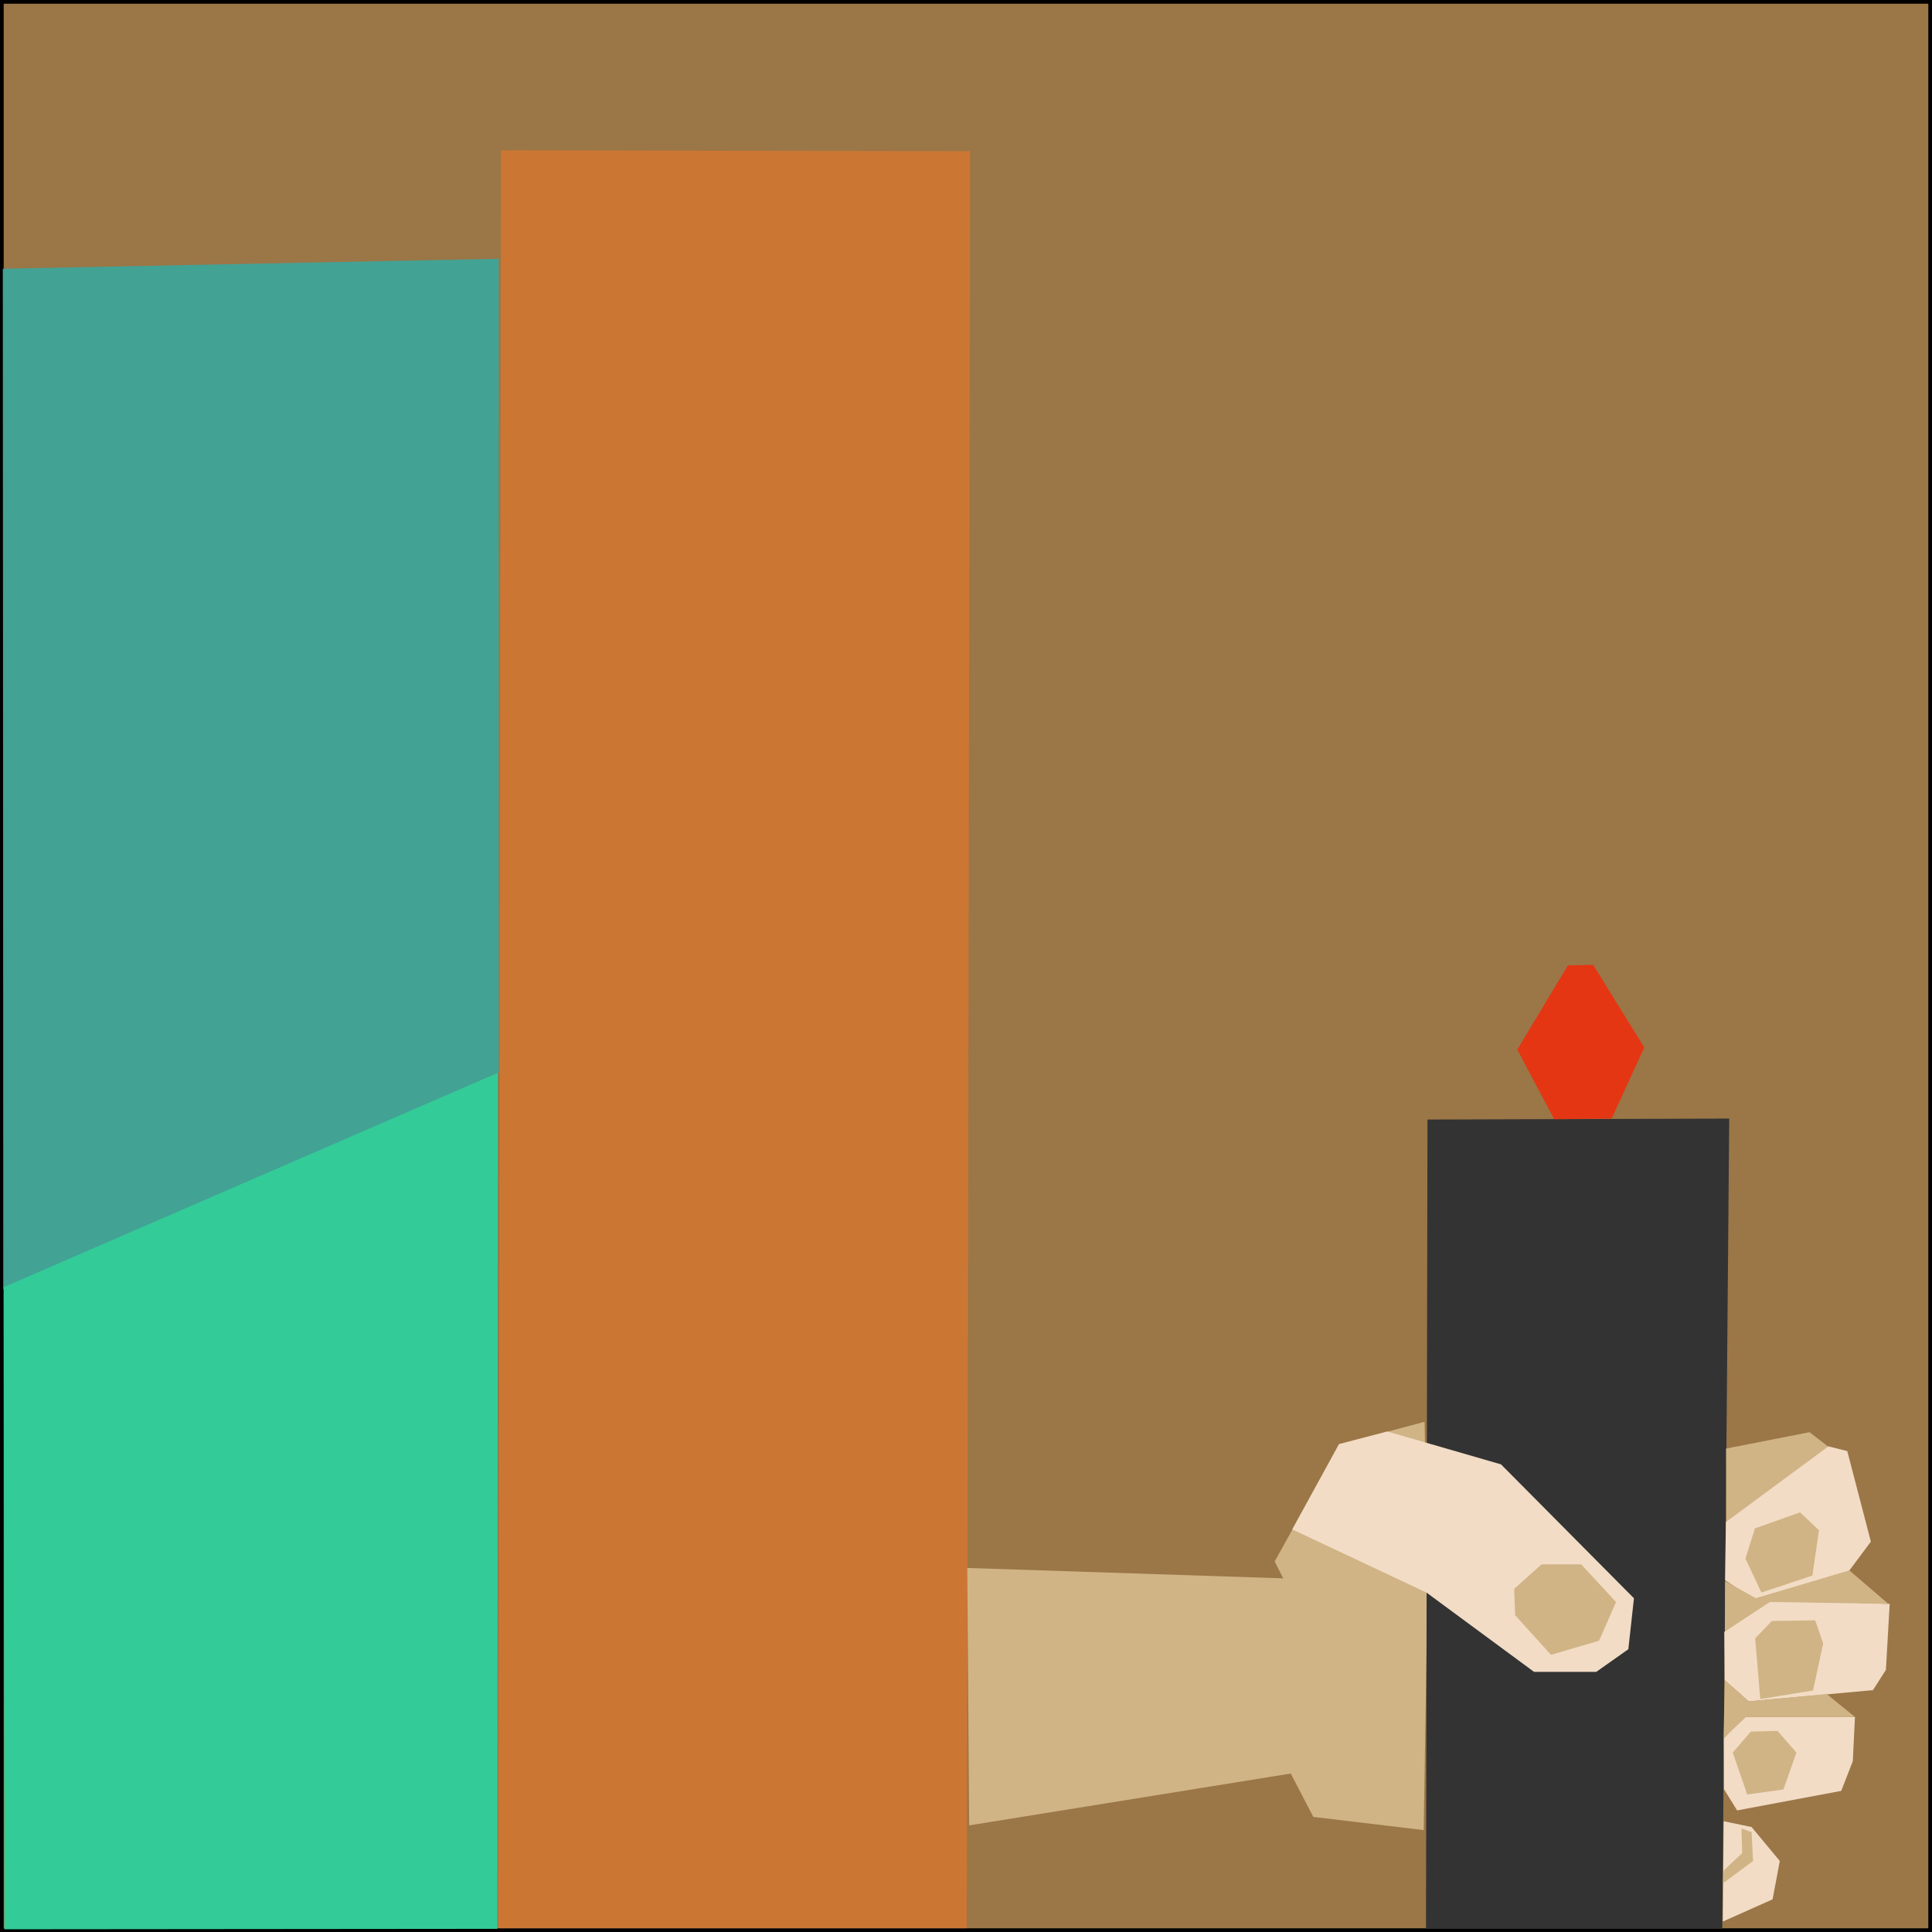
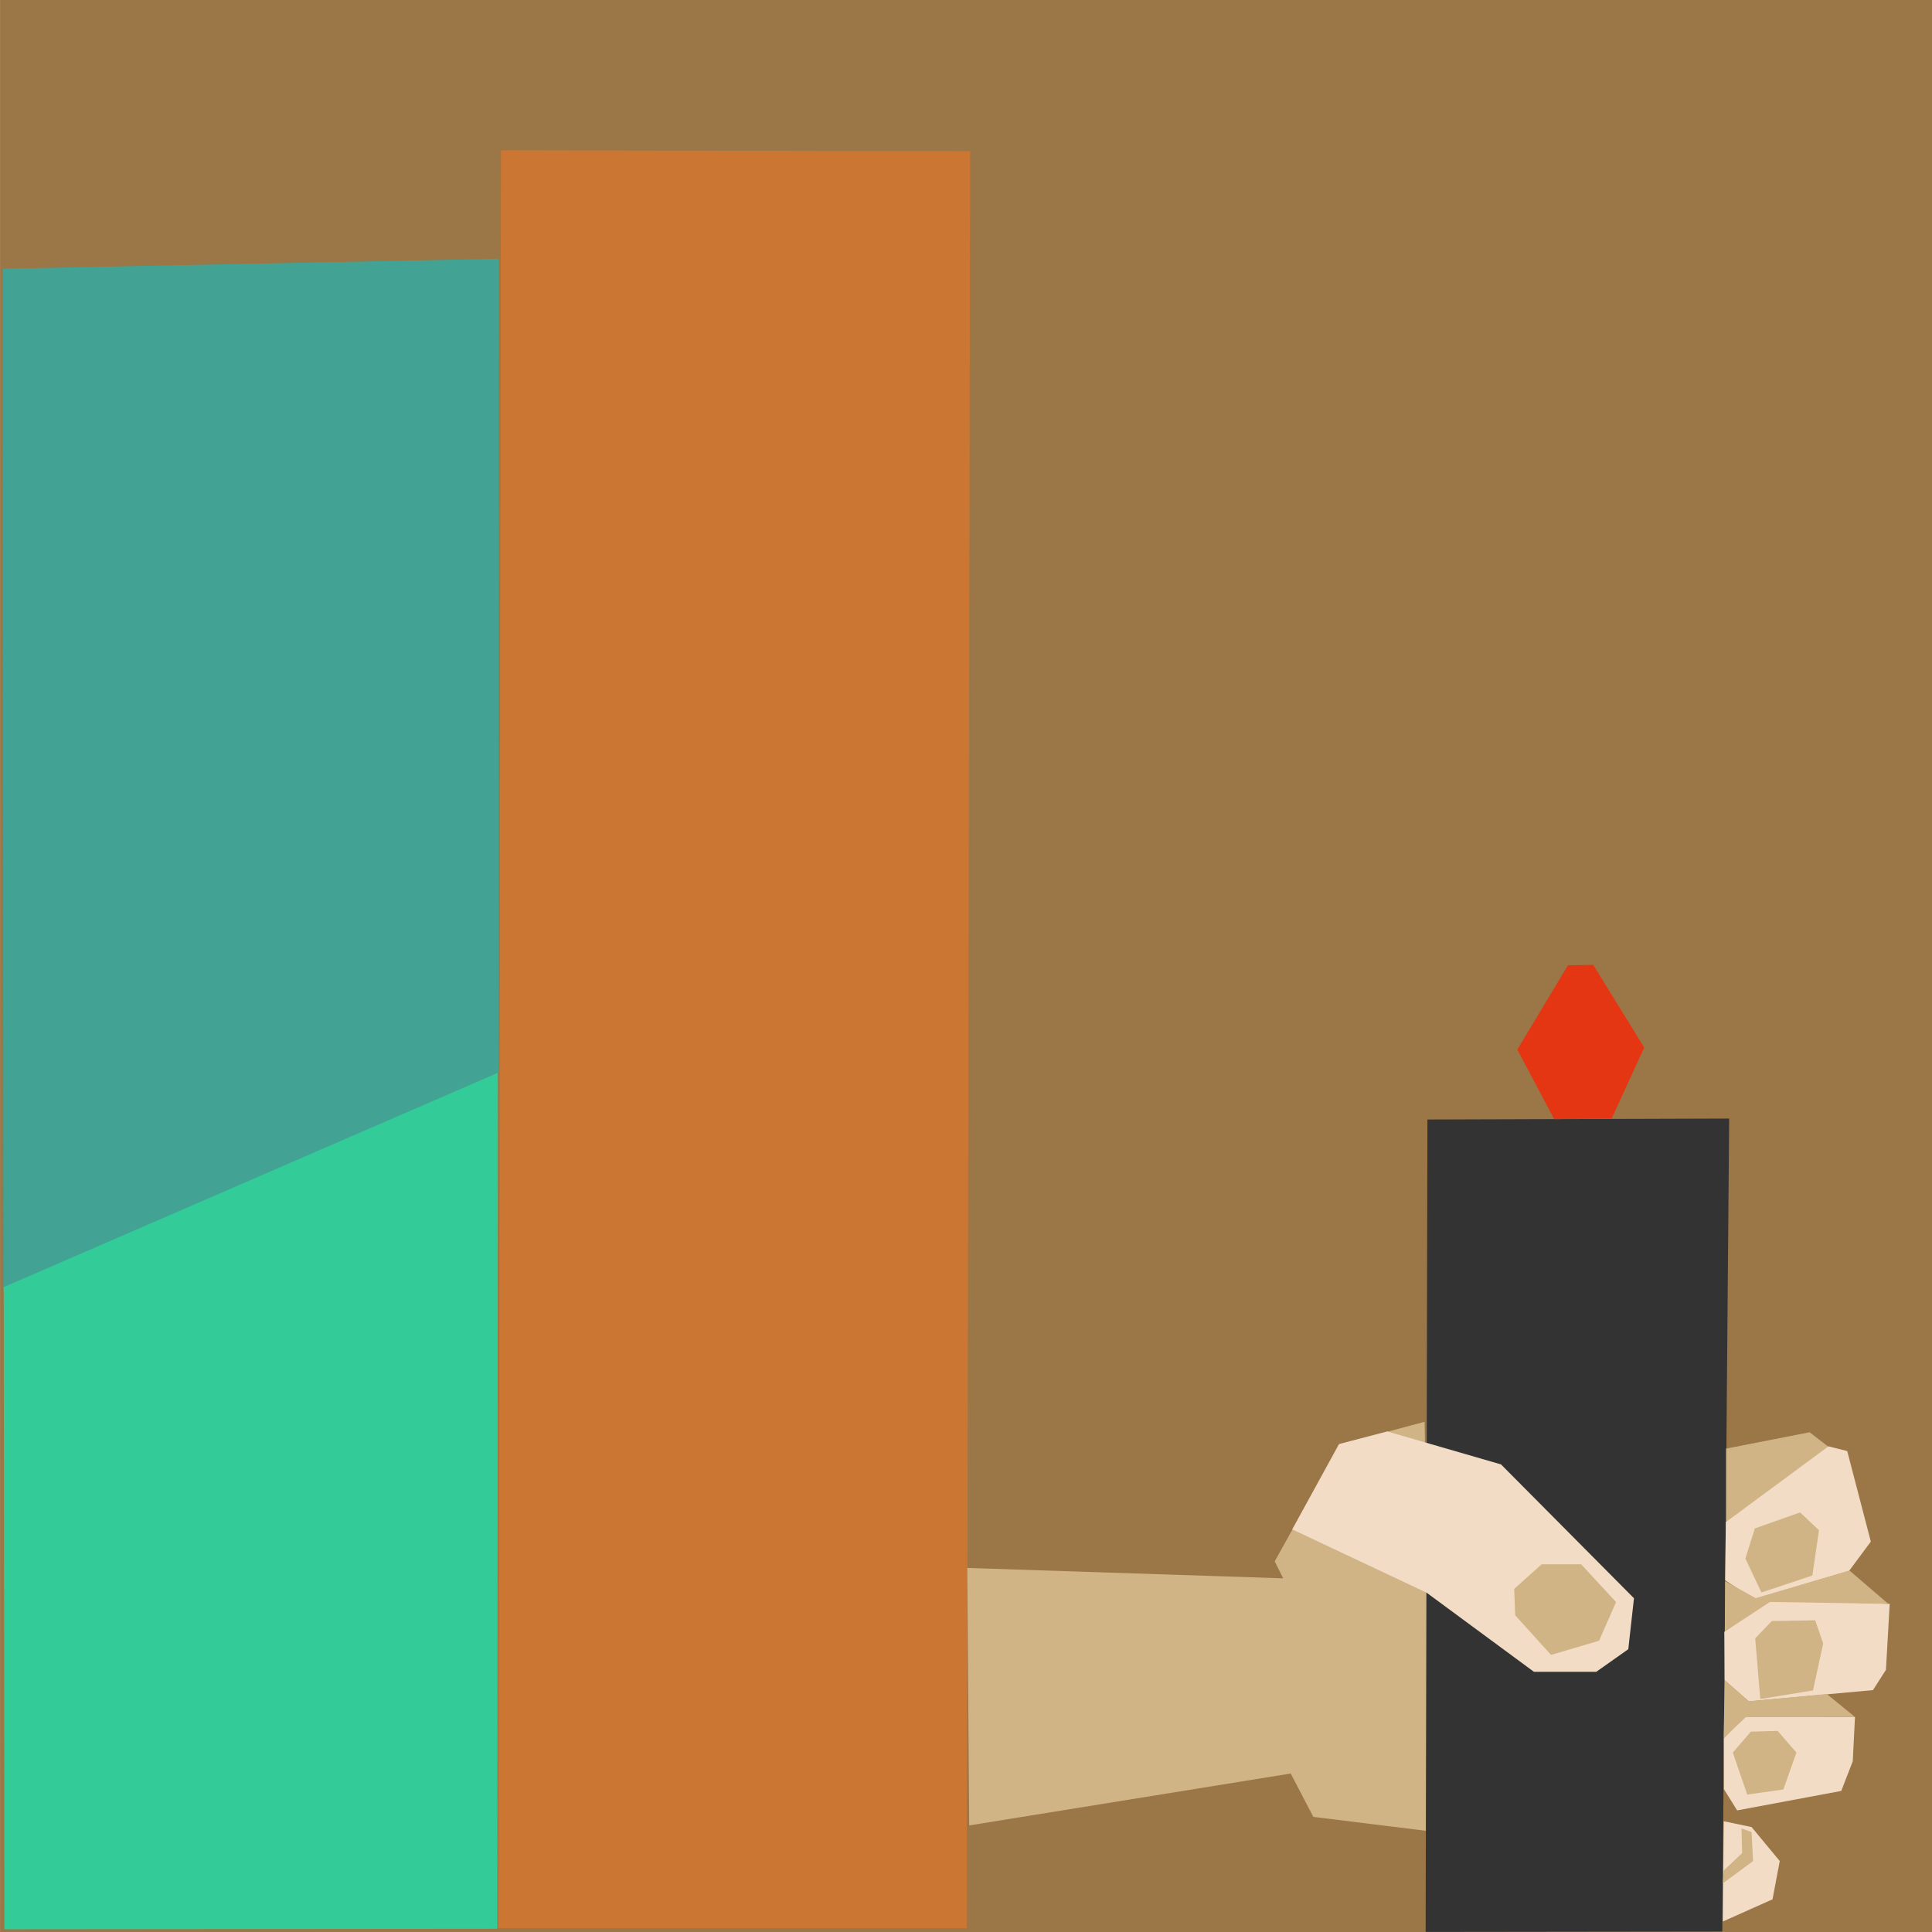
- <svg xmlns="http://www.w3.org/2000/svg" xmlns:xlink="http://www.w3.org/1999/xlink" version="1.1" preserveAspectRatio="xMidYMid meet" viewBox="112.499 217.998 262 262" width="262" height="262">
+ <svg xmlns="http://www.w3.org/2000/svg" xmlns:xlink="http://www.w3.org/1999/xlink" version="1.1" preserveAspectRatio="xMidYMid meet" viewBox="25.676 20.041 262 262" width="262" height="262">
  <defs>
-     <path d="M112.5 218L374.5 218L374.5 480L112.5 480L112.5 218Z" id="dy2ECEyZ8" />
-     <path d="M112.88 254.44L180.13 253.09L180.13 363.44L112.95 392.84L112.88 254.44Z" id="eRk4MHtrU" />
-     <path d="M113 392.55L180.01 363.48L179.95 479.57L113.09 479.63L113 392.55Z" id="aYrRLdM2Z" />
-     <path d="M180.44 238.38L244.06 238.5L243.6 479.49L180.09 479.49L180.44 238.38Z" id="b3SuburGj1" />
-     <path d="M286.51 432.04L285.36 429.74L294.18 413.88L305.69 410.81L306.08 434.08L305.57 466.18L290.6 464.39L287.54 458.51L243.93 465.54L243.67 430.63L286.51 432.04Z" id="b5ZstzMVHv" />
-     <path d="M346.06 479.56L347 369.69L306.08 369.82L305.88 479.56L346.06 479.56Z" id="b3leUYtadw" />
-     <path d="M294.08 413.83L287.74 425.4L305.95 433.97L320.53 444.72L328.97 444.72L333.32 441.65L334.08 434.74L316.05 416.58L300.63 412.12L294.08 413.83Z" id="a1PPwP9gHb" />
-     <path d="M317.84 433.46L317.97 437.04L322.83 442.41L329.35 440.5L331.65 435.25L326.92 430.14L321.55 430.14L317.84 433.46Z" id="a3xUUNZDp" />
-     <path d="M346.61 424.35L360.46 414.2L357.89 412.22L346.57 414.44L346.61 424.35Z" id="b9fS60l8W" />
-     <path d="M346.55 424.38L346.44 432.3L350.35 434.86L363.26 431.02L366.21 427.06L363.01 414.78L360.45 414.14L346.55 424.38Z" id="a2d1mUV3tJ" />
-     <path d="M358.28 431.66L359.17 425.52L356.61 423.09L350.48 425.27L349.2 429.36L351.37 433.96L358.28 431.66Z" id="kgqwULaHR" />
-     <path d="M349.05 450.86L346.26 453.72L346.29 460.63L348.07 463.51L362.19 460.86L363.76 456.84L364.05 450.86L349.05 450.86Z" id="a1B5uawx0w" />
-     <path d="M352.39 434.98L346.33 439.3L346.38 445.85L349.65 448.73L366.49 447.2L368.25 444.45L368.76 435.5L352.39 434.98Z" id="a9S1F3knn" />
-     <path d="M346.13 478.58L352.88 475.57L353.86 470.37L350.03 465.76L346.25 464.98L346.13 478.58Z" id="c1XqA9MqxW" />
-     <path d="M346.14 473.41L350.23 470.37L350.03 466.45L348.66 465.96L348.76 469.29L346.26 471.65L346.14 473.41Z" id="fkQ9TZi6S" />
-     <path d="M349.64 448.71L346.39 445.85L346.24 453.7L349.25 450.86L364.08 450.86L360.23 447.73L349.64 448.71Z" id="f32ByHeuEl" />
-     <path d="M350.6 434.73L346.44 432.42L346.41 439.25L352.52 435.24L368.58 435.5L363.3 430.97L350.6 434.73Z" id="a2a5deT8c2" />
-     <path d="M354.35 460.67L349.44 461.35L347.48 455.67L349.93 452.82L353.56 452.73L356.11 455.67L354.35 460.67Z" id="e11KYPjUd" />
-     <path d="M351.21 448.41L350.52 440.18L352.78 437.82L358.66 437.73L359.74 440.86L358.37 447.24L351.21 448.41Z" id="dtgwmAlG8" />
-     <path d="M331.05 369.7L335.48 360.05L328.55 348.84L325.12 348.91L318.26 360.34L323.26 369.77L331.05 369.7Z" id="c2g4LCLIqX" />
+     <path d="M25.68 20.04L287.68 20.04L287.68 282.04L25.68 282.04L25.68 20.04Z" id="bsYr52qMZ" />
+     <path d="M26.06 56.48L93.31 55.13L93.31 165.48L26.13 194.88L26.06 56.48Z" id="adlCPtZWA" />
+     <path d="M26.18 194.59L93.19 165.52L93.12 281.61L26.27 281.67L26.18 194.59Z" id="c4rv0LxHc4" />
+     <path d="M93.61 40.42L157.24 40.54L156.77 281.53L93.27 281.53L93.61 40.42Z" id="guv3XXfPC" />
+     <path d="M199.69 234.08L198.54 231.78L207.36 215.92L218.87 212.85L219.25 236.13L219.07 268.32L203.78 266.43L200.71 260.55L157.11 267.59L156.85 232.67L199.69 234.08Z" id="f3BtSYvjj" />
+     <path d="M259.24 281.98L260.17 171.73L219.25 171.86L219.01 282.03L259.24 281.98Z" id="a2vheNtU0c" />
+     <path d="M207.26 215.87L200.92 227.44L219.13 236.02L233.7 246.76L242.14 246.76L246.49 243.69L247.26 236.78L229.23 218.63L213.8 214.16L207.26 215.87Z" id="a3UpS06od" />
+     <path d="M231.02 235.51L231.15 239.09L236.01 244.46L242.53 242.54L244.83 237.3L240.1 232.18L234.73 232.18L231.02 235.51Z" id="c68lszCu3" />
+     <path d="M259.78 226.39L273.64 216.24L271.07 214.27L259.75 216.49L259.78 226.39Z" id="aFSoQWgUT" />
+     <path d="M259.72 226.43L259.62 234.34L263.53 236.9L276.44 233.06L279.38 229.1L276.18 216.82L273.63 216.18L259.72 226.43Z" id="e9GPcSLqz" />
+     <path d="M271.45 233.7L272.35 227.56L269.79 225.14L263.65 227.31L262.37 231.4L264.55 236L271.45 233.7Z" id="b1wV0U7Z0" />
+     <path d="M262.23 252.91L259.44 255.76L259.46 262.67L261.25 265.55L275.37 262.91L276.93 258.89L277.23 252.91L262.23 252.91Z" id="jEl9D1aan" />
+     <path d="M265.57 237.03L259.51 241.34L259.56 247.9L262.83 250.77L279.67 249.24L281.43 246.49L281.94 237.54L265.57 237.03Z" id="drSw9iT44" />
+     <path d="M259.31 280.62L266.05 277.61L267.03 272.42L263.21 267.81L259.43 267.02L259.31 280.62Z" id="a2kiP8uxOX" />
+     <path d="M259.31 275.45L263.41 272.42L263.21 268.49L261.84 268L261.93 271.34L259.43 273.7L259.31 275.45Z" id="b41cQhjVy" />
+     <path d="M262.82 250.75L259.57 247.89L259.42 255.74L262.42 252.91L277.26 252.9L273.41 249.77L262.82 250.75Z" id="a4TMnL6MxA" />
+     <path d="M263.78 236.77L259.62 234.46L259.58 241.29L265.7 237.28L281.75 237.54L276.48 233.02L263.78 236.77Z" id="h1wxc8Q4B" />
+     <path d="M267.52 262.71L262.62 263.4L260.66 257.71L263.11 254.87L266.74 254.77L269.29 257.71L267.52 262.71Z" id="bIOoKbFa1" />
+     <path d="M264.39 250.45L263.7 242.22L265.95 239.87L271.84 239.77L272.92 242.91L271.54 249.28L264.39 250.45Z" id="b2hrj4DXzV" />
+     <path d="M244.23 171.74L248.65 162.1L241.73 150.88L238.3 150.95L231.44 162.38L236.44 171.81L244.23 171.74Z" id="g5AefbswUs" />
  </defs>
  <g>
    <g>
      <g>
-         <use xlink:href="#dy2ECEyZ8" opacity="1" fill="#9b7647" fill-opacity="1" />
-         <g>
-           <use xlink:href="#dy2ECEyZ8" opacity="1" fill-opacity="0" stroke="#000000" stroke-width="1" stroke-opacity="1" />
-         </g>
+         <use xlink:href="#bsYr52qMZ" opacity="1" fill="#9b7647" fill-opacity="1" />
      </g>
      <g>
-         <use xlink:href="#eRk4MHtrU" opacity="1" fill="#42a294" fill-opacity="1" />
+         <use xlink:href="#adlCPtZWA" opacity="1" fill="#42a294" fill-opacity="1" />
      </g>
      <g>
-         <use xlink:href="#aYrRLdM2Z" opacity="1" fill="#33cb98" fill-opacity="1" />
+         <use xlink:href="#c4rv0LxHc4" opacity="1" fill="#33cb98" fill-opacity="1" />
      </g>
      <g>
-         <use xlink:href="#b3SuburGj1" opacity="1" fill="#cb7733" fill-opacity="1" />
+         <use xlink:href="#guv3XXfPC" opacity="1" fill="#cb7733" fill-opacity="1" />
      </g>
      <g>
-         <use xlink:href="#b5ZstzMVHv" opacity="1" fill="#d0b485" fill-opacity="1" />
+         <use xlink:href="#f3BtSYvjj" opacity="1" fill="#d0b485" fill-opacity="1" />
      </g>
      <g>
-         <use xlink:href="#b3leUYtadw" opacity="1" fill="#333333" fill-opacity="1" />
+         <use xlink:href="#a2vheNtU0c" opacity="1" fill="#333333" fill-opacity="1" />
      </g>
      <g>
-         <use xlink:href="#a1PPwP9gHb" opacity="1" fill="#f2dcc5" fill-opacity="1" />
+         <use xlink:href="#a3UpS06od" opacity="1" fill="#f2dcc5" fill-opacity="1" />
      </g>
      <g>
-         <use xlink:href="#a3xUUNZDp" opacity="1" fill="#d0b485" fill-opacity="1" />
+         <use xlink:href="#c68lszCu3" opacity="1" fill="#d0b485" fill-opacity="1" />
      </g>
      <g>
-         <use xlink:href="#b9fS60l8W" opacity="1" fill="#d0b485" fill-opacity="1" />
+         <use xlink:href="#aFSoQWgUT" opacity="1" fill="#d0b485" fill-opacity="1" />
      </g>
      <g>
-         <use xlink:href="#a2d1mUV3tJ" opacity="1" fill="#f2dcc5" fill-opacity="1" />
+         <use xlink:href="#e9GPcSLqz" opacity="1" fill="#f2dcc5" fill-opacity="1" />
      </g>
      <g>
-         <use xlink:href="#kgqwULaHR" opacity="1" fill="#d0b485" fill-opacity="1" />
+         <use xlink:href="#b1wV0U7Z0" opacity="1" fill="#d0b485" fill-opacity="1" />
      </g>
      <g>
-         <use xlink:href="#a1B5uawx0w" opacity="1" fill="#f2dcc5" fill-opacity="1" />
+         <use xlink:href="#jEl9D1aan" opacity="1" fill="#f2dcc5" fill-opacity="1" />
      </g>
      <g>
-         <use xlink:href="#a9S1F3knn" opacity="1" fill="#f2dcc5" fill-opacity="1" />
+         <use xlink:href="#drSw9iT44" opacity="1" fill="#f2dcc5" fill-opacity="1" />
      </g>
      <g>
-         <use xlink:href="#c1XqA9MqxW" opacity="1" fill="#f2dcc5" fill-opacity="1" />
+         <use xlink:href="#a2kiP8uxOX" opacity="1" fill="#f2dcc5" fill-opacity="1" />
      </g>
      <g>
-         <use xlink:href="#fkQ9TZi6S" opacity="1" fill="#d0b485" fill-opacity="1" />
+         <use xlink:href="#b41cQhjVy" opacity="1" fill="#d0b485" fill-opacity="1" />
      </g>
      <g>
-         <use xlink:href="#f32ByHeuEl" opacity="1" fill="#d0b485" fill-opacity="1" />
+         <use xlink:href="#a4TMnL6MxA" opacity="1" fill="#d0b485" fill-opacity="1" />
      </g>
      <g>
-         <use xlink:href="#a2a5deT8c2" opacity="1" fill="#d0b485" fill-opacity="1" />
+         <use xlink:href="#h1wxc8Q4B" opacity="1" fill="#d0b485" fill-opacity="1" />
      </g>
      <g>
-         <use xlink:href="#e11KYPjUd" opacity="1" fill="#d0b485" fill-opacity="1" />
+         <use xlink:href="#bIOoKbFa1" opacity="1" fill="#d0b485" fill-opacity="1" />
      </g>
      <g>
-         <use xlink:href="#dtgwmAlG8" opacity="1" fill="#d0b485" fill-opacity="1" />
+         <use xlink:href="#b2hrj4DXzV" opacity="1" fill="#d0b485" fill-opacity="1" />
      </g>
      <g>
-         <use xlink:href="#c2g4LCLIqX" opacity="1" fill="#e43613" fill-opacity="1" />
+         <use xlink:href="#g5AefbswUs" opacity="1" fill="#e43613" fill-opacity="1" />
      </g>
    </g>
  </g>
</svg>
